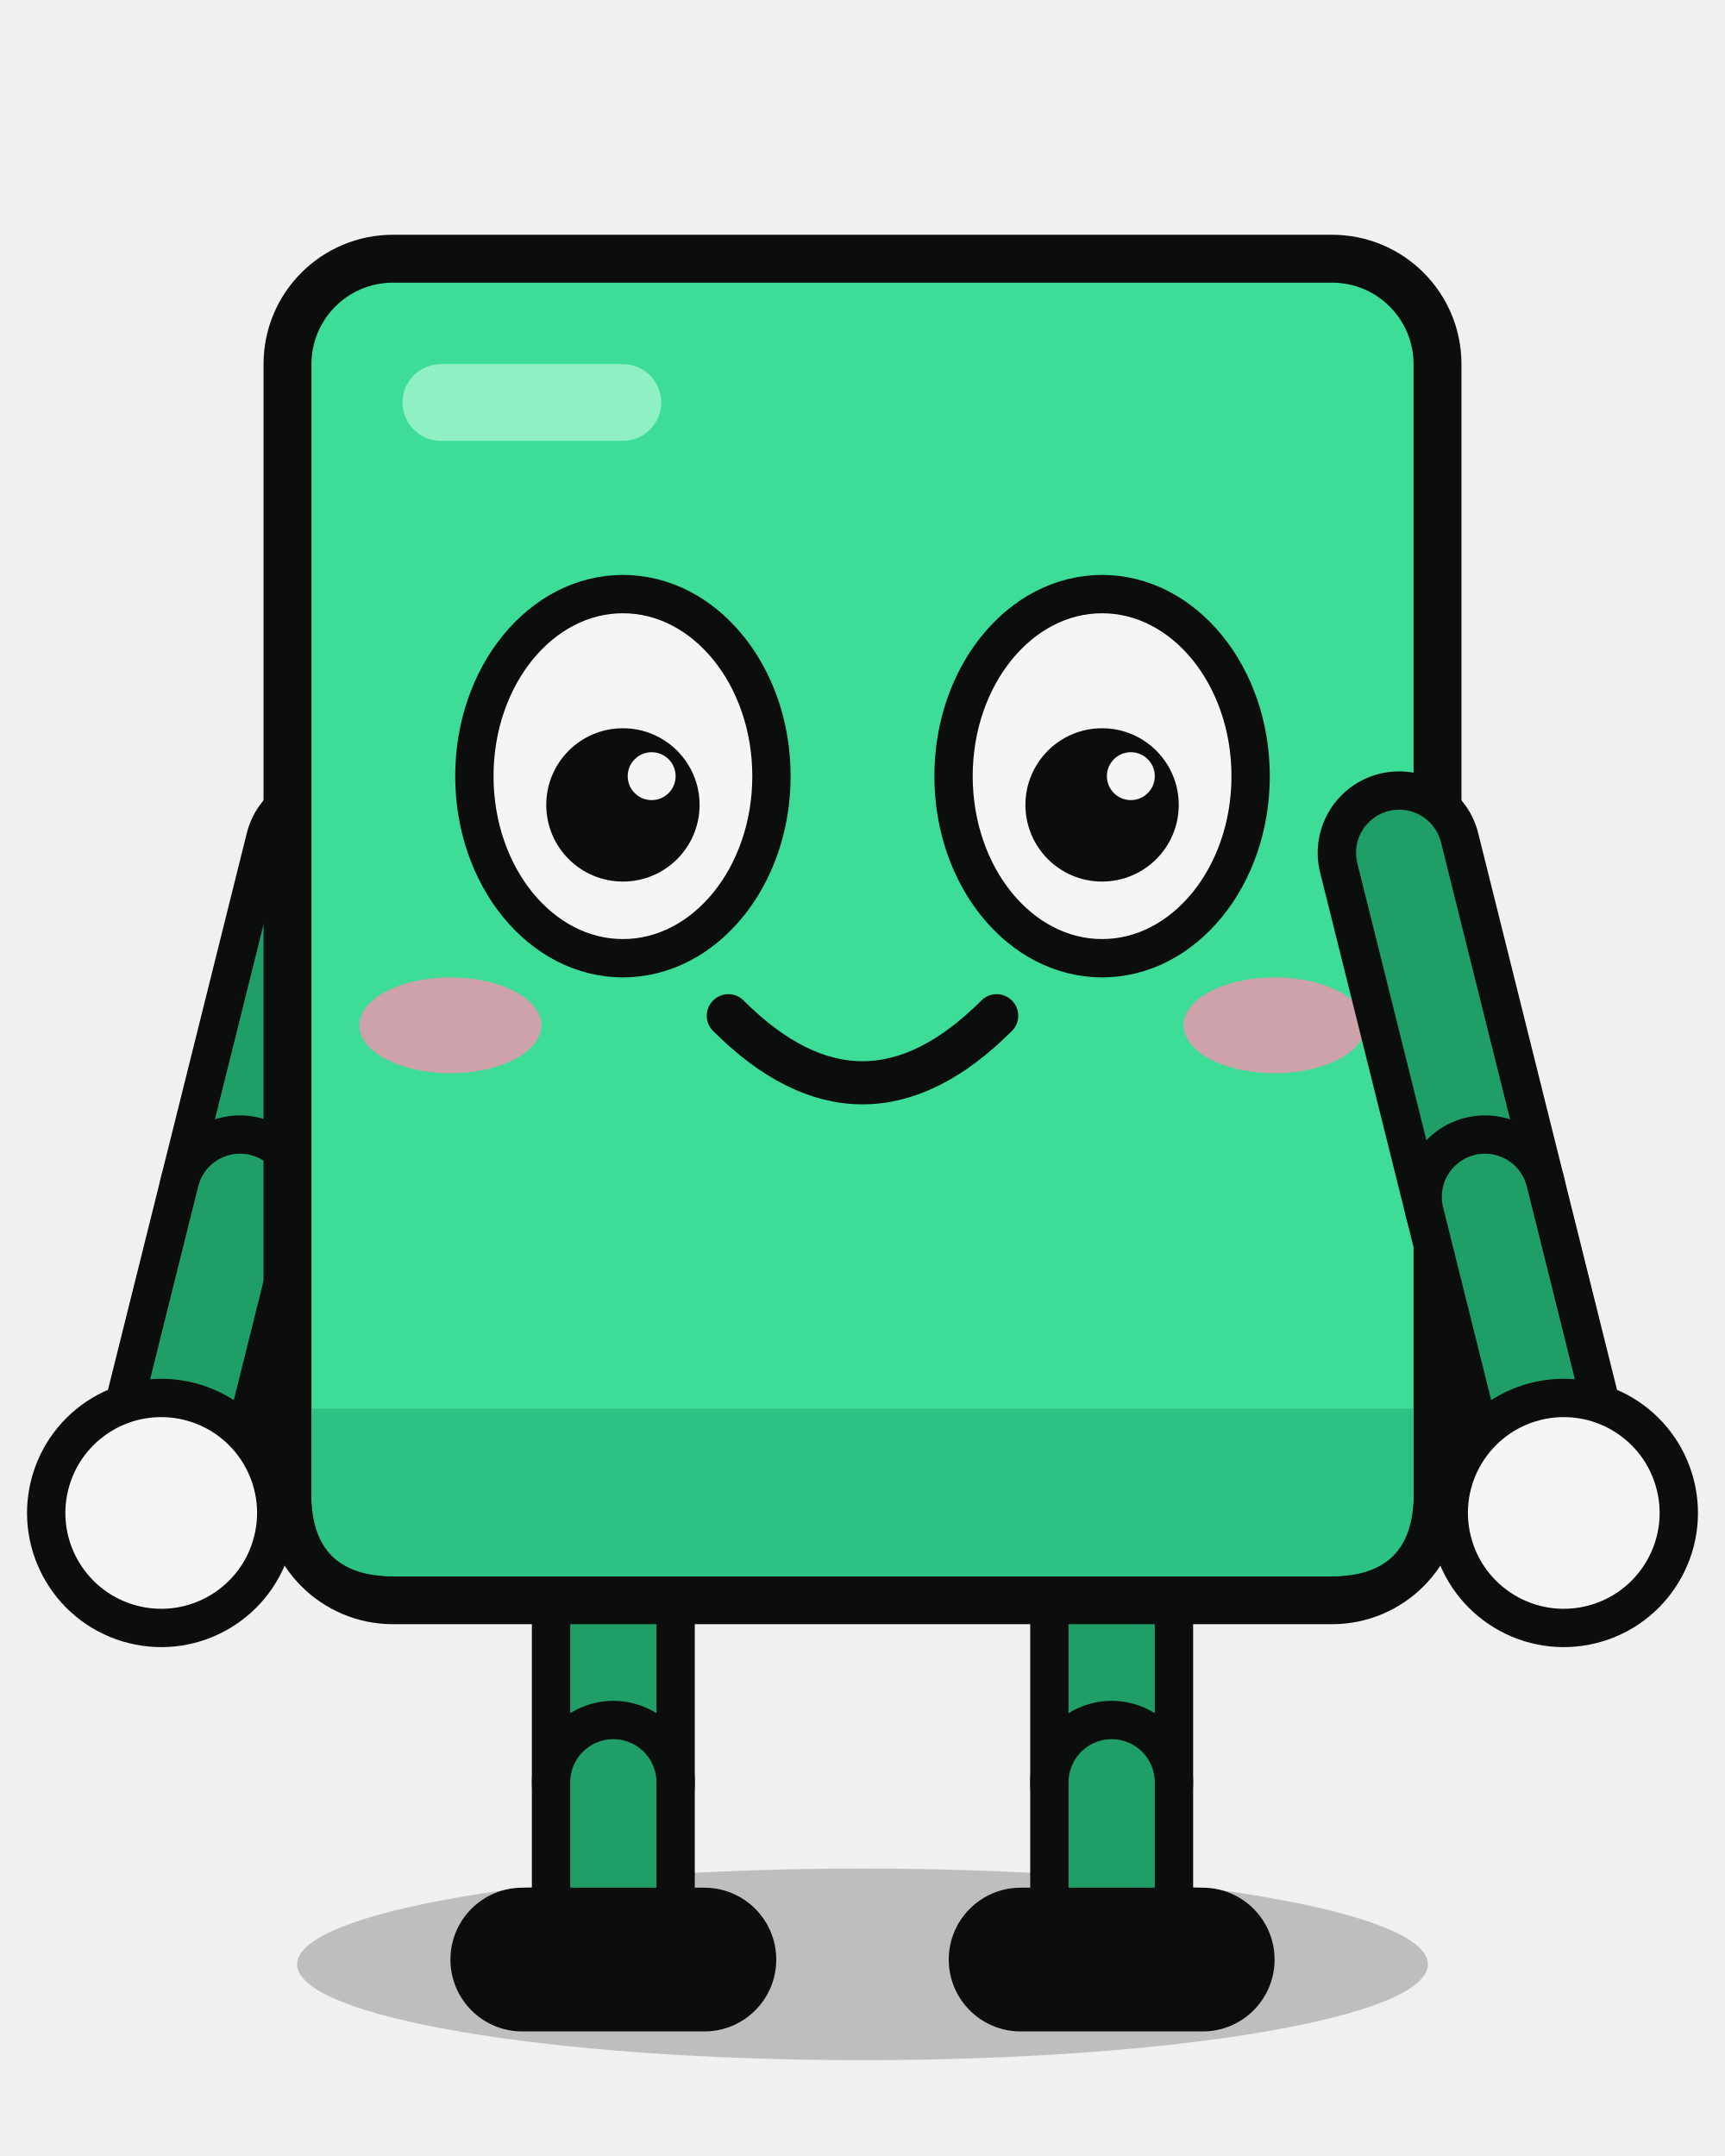
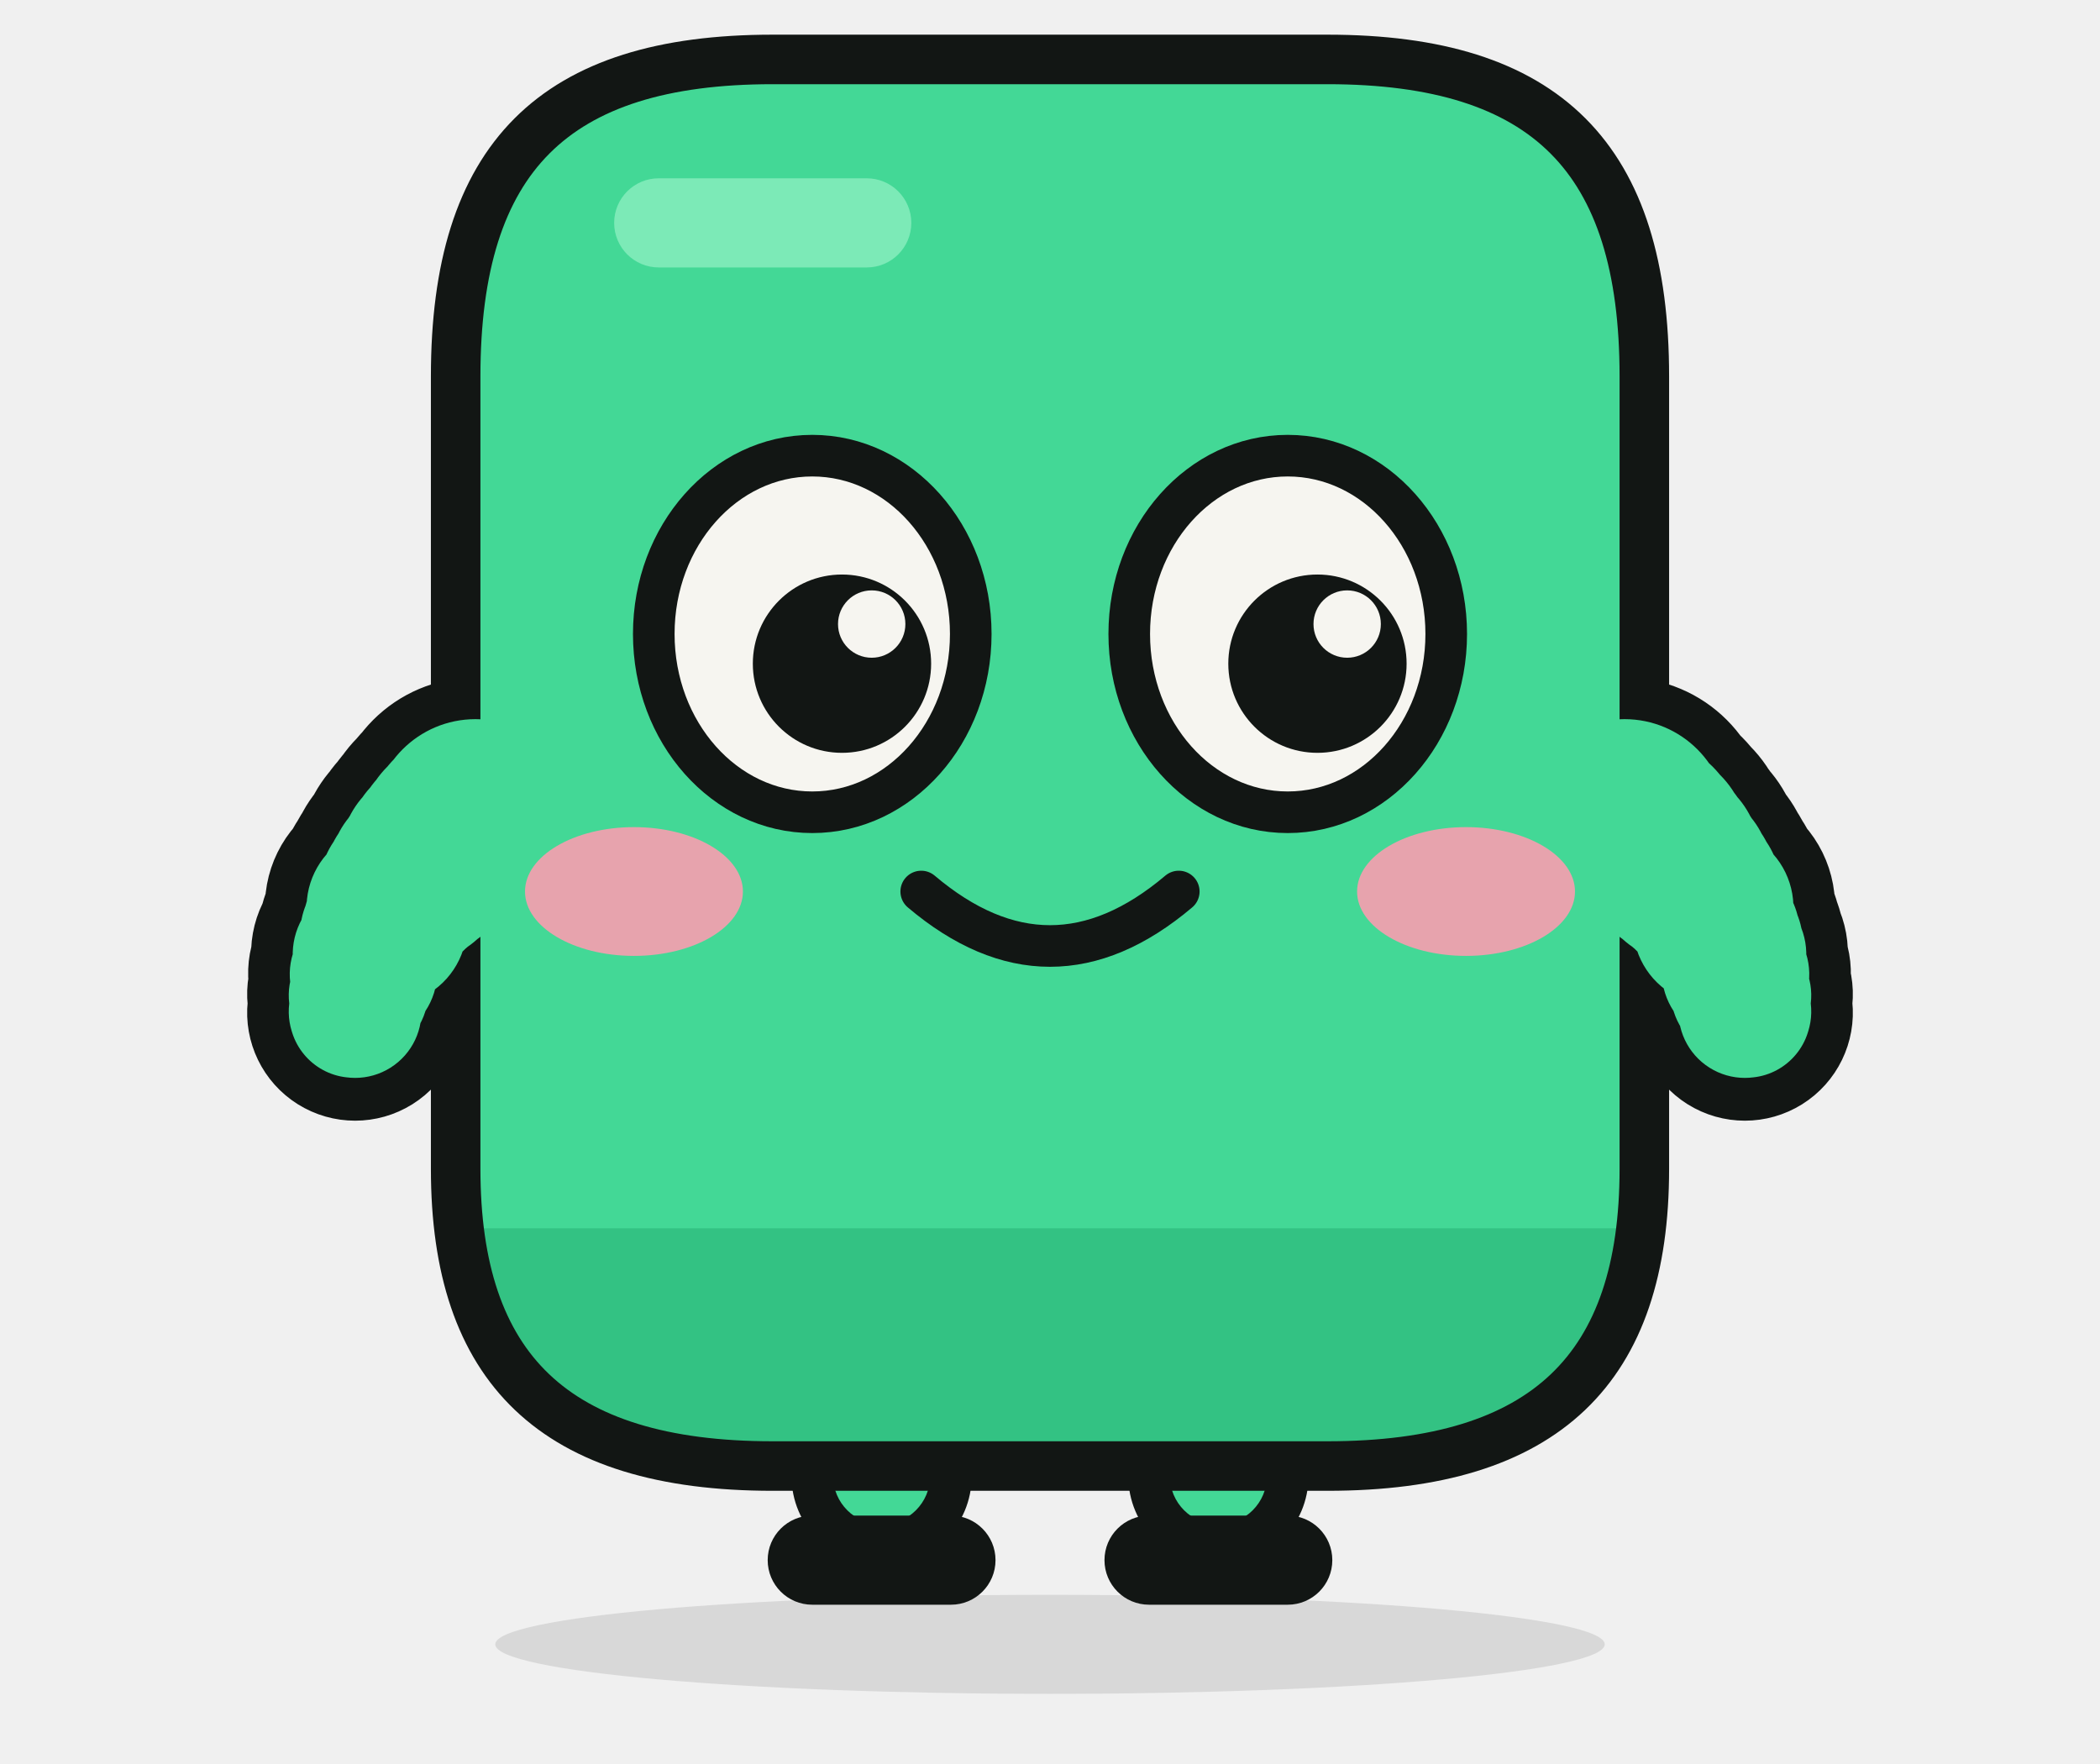
- <svg xmlns="http://www.w3.org/2000/svg" viewBox="-180 -410 360 450" role="img" aria-label="Blink, the Blinkling companion">
-   <g class="mascot mascot-blink" transform="translate(0,0) rotate(0) scale(1,1)">
-     <ellipse cx="0" cy="0" rx="118" ry="20" fill="#0c0e0d" opacity="0.22" transform="translate(0,0) rotate(0) scale(1,1)" />
-     <g transform="translate(0,0) rotate(0) scale(1,1)">
-       <g transform="translate(0,0) rotate(0) scale(1,1)">
-         <g transform="translate(-52,-78) rotate(0) scale(1,1)">
-           <g>
-             <line x1="0" y1="0" x2="0" y2="40" stroke="#0c0e0d" stroke-width="34" stroke-linecap="round" />
-             <line x1="0" y1="0" x2="0" y2="40" stroke="#1f9e68" stroke-width="18" stroke-linecap="round" />
-             <g transform="translate(0,40) rotate(0) scale(1,1)">
-               <line x1="0" y1="0" x2="0" y2="30" stroke="#0c0e0d" stroke-width="34" stroke-linecap="round" />
-               <line x1="0" y1="0" x2="0" y2="30" stroke="#1f9e68" stroke-width="18" stroke-linecap="round" />
-               <rect x="-34" y="22" width="68" height="30" rx="15" fill="#0c0e0d" />
-             </g>
-           </g>
-         </g>
-         <g transform="translate(52,-78) rotate(0) scale(1,1)">
-           <g>
-             <line x1="0" y1="0" x2="0" y2="40" stroke="#0c0e0d" stroke-width="34" stroke-linecap="round" />
-             <line x1="0" y1="0" x2="0" y2="40" stroke="#1f9e68" stroke-width="18" stroke-linecap="round" />
-             <g transform="translate(0,40) rotate(0) scale(1,1)">
-               <line x1="0" y1="0" x2="0" y2="30" stroke="#0c0e0d" stroke-width="34" stroke-linecap="round" />
-               <line x1="0" y1="0" x2="0" y2="30" stroke="#1f9e68" stroke-width="18" stroke-linecap="round" />
-               <rect x="-34" y="22" width="68" height="30" rx="15" fill="#0c0e0d" />
-             </g>
-           </g>
-         </g>
-         <g transform="translate(-112,-232) rotate(14) scale(1,1)">
-           <g>
-             <line x1="0" y1="0" x2="0" y2="74" stroke="#0c0e0d" stroke-width="34" stroke-linecap="round" />
-             <line x1="0" y1="0" x2="0" y2="74" stroke="#1f9e68" stroke-width="18" stroke-linecap="round" />
-             <g transform="translate(0,74) rotate(0) scale(1,1)">
-               <line x1="0" y1="0" x2="0" y2="62" stroke="#0c0e0d" stroke-width="34" stroke-linecap="round" />
-               <line x1="0" y1="0" x2="0" y2="62" stroke="#1f9e68" stroke-width="18" stroke-linecap="round" />
-               <circle cx="0" cy="68" r="24" fill="#f5f5f4" stroke="#0c0e0d" stroke-width="8" />
-             </g>
-           </g>
-         </g>
-         <g>
-           <rect x="-120" y="-356" width="240" height="280" rx="22" fill="#3ddc97" stroke="#0c0e0d" stroke-width="10" />
-           <path d="M -115 -116 H 115 V -98 Q 115 -81 98 -81 H -98 Q -115 -81 -115 -98 Z" fill="#2cc283" />
-           <rect x="-96" y="-334" width="54" height="16" rx="8" fill="#8ff0c4" />
-           <g transform="translate(0,-248) rotate(0) scale(1,1)">
-             <g transform="translate(0,0) rotate(0) scale(1,1)">
-               <ellipse cx="-50" cy="0" rx="31" ry="38" fill="#f5f5f4" stroke="#0c0e0d" stroke-width="8" />
-               <ellipse cx="50" cy="0" rx="31" ry="38" fill="#f5f5f4" stroke="#0c0e0d" stroke-width="8" />
-               <g transform="translate(0,0) rotate(0) scale(1,1)">
-                 <circle cx="-50" cy="6" r="16" fill="#0c0e0d" />
-                 <circle cx="-44" cy="0" r="5" fill="#f5f5f4" />
-                 <circle cx="50" cy="6" r="16" fill="#0c0e0d" />
-                 <circle cx="56" cy="0" r="5" fill="#f5f5f4" />
-               </g>
-             </g>
-             <g opacity="0.75">
-               <ellipse cx="-86" cy="52" rx="19" ry="10" fill="#ff8fb1" />
-               <ellipse cx="86" cy="52" rx="19" ry="10" fill="#ff8fb1" />
-             </g>
-             <path d="M -28 50 Q 0 78 28 50" fill="none" stroke="#0c0e0d" stroke-width="9" stroke-linecap="round" />
-             <path d="M -26 48 Q 0 44 26 48 Q 24 88 0 90 Q -24 88 -26 48 Z" fill="#0c0e0d" opacity="0">
-               <path d="M -14 76 Q 0 66 14 76 Q 8 86 0 87 Q -8 86 -14 76 Z" fill="#ff8fb1" opacity="1" />
-             </path>
-           </g>
-         </g>
-         <g transform="translate(112,-232) rotate(-14) scale(1,1)">
-           <g>
-             <line x1="0" y1="0" x2="0" y2="74" stroke="#0c0e0d" stroke-width="34" stroke-linecap="round" />
-             <line x1="0" y1="0" x2="0" y2="74" stroke="#1f9e68" stroke-width="18" stroke-linecap="round" />
-             <g transform="translate(0,74) rotate(0) scale(1,1)">
-               <line x1="0" y1="0" x2="0" y2="62" stroke="#0c0e0d" stroke-width="34" stroke-linecap="round" />
-               <line x1="0" y1="0" x2="0" y2="62" stroke="#1f9e68" stroke-width="18" stroke-linecap="round" />
-               <circle cx="0" cy="68" r="24" fill="#f5f5f4" stroke="#0c0e0d" stroke-width="8" />
-             </g>
-           </g>
-         </g>
+ <svg xmlns="http://www.w3.org/2000/svg" viewBox="-6 28 212 178" role="img" aria-label="Blink, the Blinkling companion">
+   <ellipse cx="100" cy="194" rx="56" ry="5" fill="#000" opacity="0.1" />
+   <g transform="translate(0 0) rotate(0 100 190)">
+     <g>
+       <path d="M76 166a7 7 0 1 0 14 0a7 7 0 1 0 -14 0ZM76 167.4a7 7 0 1 0 14 0a7 7 0 1 0 -14 0ZM76 168.8a7 7 0 1 0 14 0a7 7 0 1 0 -14 0ZM76 170.1a7 7 0 1 0 14 0a7 7 0 1 0 -14 0ZM76 171.5a7 7 0 1 0 14 0a7 7 0 1 0 -14 0ZM76 172.9a7 7 0 1 0 14 0a7 7 0 1 0 -14 0ZM76 174.3a7 7 0 1 0 14 0a7 7 0 1 0 -14 0ZM76 175.6a7 7 0 1 0 14 0a7 7 0 1 0 -14 0ZM76 177a7 7 0 1 0 14 0a7 7 0 1 0 -14 0Z" fill="#121614" stroke="#121614" stroke-width="4.2" stroke-linejoin="round" />
+       <path d="M78.1 166a4.9 4.9 0 1 0 9.8 0a4.9 4.9 0 1 0 -9.8 0ZM78.1 167.4a4.9 4.9 0 1 0 9.8 0a4.9 4.9 0 1 0 -9.8 0ZM78.1 168.8a4.9 4.9 0 1 0 9.8 0a4.9 4.9 0 1 0 -9.8 0ZM78.1 170.1a4.9 4.9 0 1 0 9.8 0a4.9 4.9 0 1 0 -9.8 0ZM78.1 171.5a4.9 4.9 0 1 0 9.8 0a4.9 4.9 0 1 0 -9.8 0ZM78.1 172.9a4.9 4.9 0 1 0 9.8 0a4.9 4.9 0 1 0 -9.8 0ZM78.1 174.3a4.9 4.9 0 1 0 9.8 0a4.9 4.9 0 1 0 -9.8 0ZM78.1 175.6a4.9 4.9 0 1 0 9.8 0a4.9 4.9 0 1 0 -9.8 0ZM78.1 177a4.9 4.9 0 1 0 9.8 0a4.9 4.9 0 1 0 -9.8 0Z" fill="#43d896" />
+     </g>
+     <g transform="translate(83 185.5) rotate(0)">
+       <rect x="-11.5" y="-4.5" width="23" height="9" rx="4.5" fill="#121614" />
+     </g>
+     <g>
+       <path d="M110 166a7 7 0 1 0 14 0a7 7 0 1 0 -14 0ZM110 167.4a7 7 0 1 0 14 0a7 7 0 1 0 -14 0ZM110 168.8a7 7 0 1 0 14 0a7 7 0 1 0 -14 0ZM110 170.1a7 7 0 1 0 14 0a7 7 0 1 0 -14 0ZM110 171.5a7 7 0 1 0 14 0a7 7 0 1 0 -14 0ZM110 172.9a7 7 0 1 0 14 0a7 7 0 1 0 -14 0ZM110 174.3a7 7 0 1 0 14 0a7 7 0 1 0 -14 0ZM110 175.6a7 7 0 1 0 14 0a7 7 0 1 0 -14 0ZM110 177a7 7 0 1 0 14 0a7 7 0 1 0 -14 0Z" fill="#121614" stroke="#121614" stroke-width="4.2" stroke-linejoin="round" />
+       <path d="M112.1 166a4.9 4.9 0 1 0 9.8 0a4.9 4.9 0 1 0 -9.8 0ZM112.1 167.4a4.9 4.9 0 1 0 9.8 0a4.9 4.9 0 1 0 -9.8 0ZM112.1 168.8a4.9 4.9 0 1 0 9.8 0a4.9 4.9 0 1 0 -9.8 0ZM112.1 170.1a4.9 4.9 0 1 0 9.8 0a4.9 4.9 0 1 0 -9.8 0ZM112.1 171.5a4.9 4.9 0 1 0 9.8 0a4.9 4.9 0 1 0 -9.8 0ZM112.1 172.9a4.9 4.9 0 1 0 9.8 0a4.9 4.9 0 1 0 -9.8 0ZM112.1 174.3a4.9 4.9 0 1 0 9.8 0a4.9 4.9 0 1 0 -9.8 0ZM112.1 175.6a4.9 4.9 0 1 0 9.8 0a4.9 4.9 0 1 0 -9.8 0ZM112.1 177a4.9 4.9 0 1 0 9.8 0a4.9 4.9 0 1 0 -9.8 0Z" fill="#43d896" />
+     </g>
+     <g transform="translate(117 185.5) rotate(0)">
+       <rect x="-11.5" y="-4.5" width="23" height="9" rx="4.5" fill="#121614" />
+     </g>
+     <clipPath id="bclogo">
+       <path d="M72 34H128C150.1 34 160 43.92 160 66V146C160 166.1 150.1 176 128 176H72C49.9 176 40 166.1 40 146V66C40 43.92 49.9 34 72 34Z" />
+     </clipPath>
+     <path class="blink-body" d="M72 34H128C150.1 34 160 43.92 160 66V146C160 166.1 150.1 176 128 176H72C49.9 176 40 166.1 40 146V66C40 43.92 49.9 34 72 34Z" fill="#43d896" />
+     <rect x="0" y="152" width="200" height="40" fill="#33c283" clip-path="url(#bclogo)" />
+     <path d="M72 34H128C150.1 34 160 43.92 160 66V146C160 166.1 150.1 176 128 176H72C49.9 176 40 166.1 40 146V66C40 43.92 49.9 34 72 34Z" fill="none" stroke="#121614" stroke-width="5" stroke-linejoin="round" />
+     <mask id="amlogoL" maskUnits="userSpaceOnUse" x="-200" y="-200" width="600" height="600">
+       <rect x="-200" y="-200" width="600" height="600" fill="#fff" />
+       <circle cx="42" cy="111" r="20.3" fill="#000" clip-path="url(#bclogo)" />
+     </mask>
+     <path d="M29.5 111a12.5 12.5 0 1 0 25 0a12.5 12.5 0 1 0 -25 0ZM28.8 111.7a12.2 12.2 0 1 0 24.4 0a12.2 12.2 0 1 0 -24.4 0ZM28.1 112.4a12 12 0 1 0 24 0a12 12 0 1 0 -24 0ZM27.5 113.1a11.8 11.8 0 1 0 23.6 0a11.8 11.8 0 1 0 -23.6 0ZM26.8 113.9a11.6 11.6 0 1 0 23.2 0a11.6 11.6 0 1 0 -23.2 0ZM26.2 114.6a11.4 11.4 0 1 0 22.8 0a11.4 11.4 0 1 0 -22.8 0ZM25.7 115.4a11.2 11.2 0 1 0 22.4 0a11.2 11.2 0 1 0 -22.4 0ZM25.1 116.2a11 11 0 1 0 22.1 0a11 11 0 1 0 -22.1 0ZM24.6 117a10.8 10.8 0 1 0 21.7 0a10.8 10.8 0 1 0 -21.7 0ZM24.1 117.8a10.7 10.7 0 1 0 21.4 0a10.7 10.7 0 1 0 -21.4 0ZM23.7 118.7a10.5 10.5 0 1 0 21 0a10.5 10.5 0 1 0 -21 0ZM23.3 119.6a10.3 10.3 0 1 0 20.7 0a10.3 10.3 0 1 0 -20.7 0ZM22.9 120.5a10.2 10.2 0 1 0 20.3 0a10.2 10.2 0 1 0 -20.3 0ZM22.5 121.4a10 10 0 1 0 20 0a10 10 0 1 0 -20 0ZM22.2 122.3a9.8 9.8 0 1 0 19.7 0a9.8 9.8 0 1 0 -19.7 0ZM22 123.2a9.7 9.7 0 1 0 19.4 0a9.7 9.7 0 1 0 -19.4 0ZM21.7 124.2a9.5 9.5 0 1 0 19 0a9.5 9.5 0 1 0 -19 0ZM21.5 125.2a9.4 9.4 0 1 0 18.7 0a9.4 9.4 0 1 0 -18.7 0ZM21.4 126.2a9.2 9.2 0 1 0 18.4 0a9.2 9.2 0 1 0 -18.4 0ZM21.2 127.2a9.1 9.1 0 1 0 18.1 0a9.1 9.1 0 1 0 -18.1 0ZM21.2 128.2a8.9 8.9 0 1 0 17.8 0a8.9 8.9 0 1 0 -17.8 0ZM21.1 129.3a8.8 8.8 0 1 0 17.5 0a8.8 8.8 0 1 0 -17.5 0ZM21.1 130.3a8.6 8.6 0 1 0 17.2 0a8.6 8.6 0 1 0 -17.2 0Z" fill="#121614" stroke="#121614" stroke-width="4.2" stroke-linejoin="round" mask="url(#amlogoL)" />
+     <path d="M31.6 111a10.4 10.4 0 1 0 20.8 0a10.4 10.4 0 1 0 -20.8 0ZM30.9 111.7a10.1 10.1 0 1 0 20.2 0a10.1 10.1 0 1 0 -20.2 0ZM30.2 112.4a9.9 9.9 0 1 0 19.8 0a9.9 9.9 0 1 0 -19.8 0ZM29.6 113.1a9.7 9.7 0 1 0 19.4 0a9.7 9.7 0 1 0 -19.4 0ZM28.9 113.9a9.5 9.5 0 1 0 19 0a9.5 9.5 0 1 0 -19 0ZM28.3 114.6a9.3 9.3 0 1 0 18.6 0a9.3 9.3 0 1 0 -18.6 0ZM27.8 115.4a9.1 9.1 0 1 0 18.2 0a9.1 9.1 0 1 0 -18.2 0ZM27.2 116.2a8.9 8.9 0 1 0 17.9 0a8.9 8.9 0 1 0 -17.9 0ZM26.7 117a8.7 8.7 0 1 0 17.5 0a8.7 8.7 0 1 0 -17.5 0ZM26.2 117.8a8.6 8.6 0 1 0 17.2 0a8.6 8.6 0 1 0 -17.2 0ZM25.8 118.7a8.4 8.4 0 1 0 16.8 0a8.4 8.4 0 1 0 -16.8 0ZM25.4 119.6a8.2 8.2 0 1 0 16.5 0a8.2 8.2 0 1 0 -16.5 0ZM25 120.5a8.1 8.1 0 1 0 16.1 0a8.1 8.1 0 1 0 -16.1 0ZM24.6 121.4a7.9 7.9 0 1 0 15.8 0a7.9 7.9 0 1 0 -15.8 0ZM24.3 122.3a7.7 7.7 0 1 0 15.5 0a7.7 7.7 0 1 0 -15.5 0ZM24.1 123.2a7.6 7.6 0 1 0 15.2 0a7.6 7.6 0 1 0 -15.2 0ZM23.8 124.2a7.4 7.4 0 1 0 14.8 0a7.4 7.4 0 1 0 -14.8 0ZM23.6 125.2a7.3 7.3 0 1 0 14.5 0a7.3 7.3 0 1 0 -14.5 0ZM23.5 126.2a7.1 7.1 0 1 0 14.2 0a7.1 7.1 0 1 0 -14.2 0ZM23.3 127.2a7 7 0 1 0 13.9 0a7 7 0 1 0 -13.9 0ZM23.3 128.2a6.8 6.8 0 1 0 13.6 0a6.8 6.8 0 1 0 -13.6 0ZM23.2 129.3a6.7 6.7 0 1 0 13.3 0a6.7 6.7 0 1 0 -13.3 0ZM23.2 130.3a6.5 6.5 0 1 0 13 0a6.5 6.5 0 1 0 -13 0Z" fill="#43d896" />
+     <mask id="amlogoR" maskUnits="userSpaceOnUse" x="-200" y="-200" width="600" height="600">
+       <rect x="-200" y="-200" width="600" height="600" fill="#fff" />
+       <circle cx="158" cy="111" r="20.3" fill="#000" clip-path="url(#bclogo)" />
+     </mask>
+     <path d="M145.5 111a12.5 12.5 0 1 0 25 0a12.5 12.5 0 1 0 -25 0ZM146.7 111.7a12.2 12.2 0 1 0 24.4 0a12.2 12.2 0 1 0 -24.4 0ZM147.9 112.4a12 12 0 1 0 24 0a12 12 0 1 0 -24 0ZM149 113.1a11.8 11.8 0 1 0 23.6 0a11.8 11.8 0 1 0 -23.6 0ZM150 113.9a11.6 11.6 0 1 0 23.2 0a11.6 11.6 0 1 0 -23.2 0ZM151 114.6a11.4 11.4 0 1 0 22.8 0a11.4 11.4 0 1 0 -22.8 0ZM151.9 115.4a11.2 11.2 0 1 0 22.4 0a11.2 11.2 0 1 0 -22.4 0ZM152.8 116.2a11 11 0 1 0 22.1 0a11 11 0 1 0 -22.1 0ZM153.7 117a10.8 10.8 0 1 0 21.7 0a10.8 10.8 0 1 0 -21.7 0ZM154.5 117.8a10.7 10.7 0 1 0 21.4 0a10.7 10.7 0 1 0 -21.4 0ZM155.3 118.7a10.5 10.5 0 1 0 21 0a10.5 10.5 0 1 0 -21 0ZM156.1 119.6a10.3 10.3 0 1 0 20.7 0a10.3 10.3 0 1 0 -20.7 0ZM156.8 120.5a10.2 10.2 0 1 0 20.3 0a10.2 10.2 0 1 0 -20.3 0ZM157.4 121.4a10 10 0 1 0 20 0a10 10 0 1 0 -20 0ZM158.1 122.3a9.8 9.8 0 1 0 19.7 0a9.8 9.8 0 1 0 -19.7 0ZM158.7 123.2a9.7 9.7 0 1 0 19.4 0a9.7 9.7 0 1 0 -19.4 0ZM159.2 124.2a9.5 9.5 0 1 0 19 0a9.5 9.5 0 1 0 -19 0ZM159.7 125.2a9.4 9.4 0 1 0 18.7 0a9.4 9.4 0 1 0 -18.7 0ZM160.2 126.2a9.2 9.2 0 1 0 18.4 0a9.2 9.2 0 1 0 -18.4 0ZM160.6 127.2a9.1 9.1 0 1 0 18.1 0a9.1 9.1 0 1 0 -18.1 0ZM161 128.2a8.9 8.9 0 1 0 17.8 0a8.9 8.9 0 1 0 -17.8 0ZM161.4 129.3a8.8 8.8 0 1 0 17.5 0a8.8 8.8 0 1 0 -17.5 0ZM161.7 130.3a8.6 8.6 0 1 0 17.2 0a8.6 8.6 0 1 0 -17.2 0Z" fill="#121614" stroke="#121614" stroke-width="4.2" stroke-linejoin="round" mask="url(#amlogoR)" />
+     <path d="M147.6 111a10.4 10.4 0 1 0 20.8 0a10.4 10.4 0 1 0 -20.8 0ZM148.8 111.7a10.1 10.1 0 1 0 20.2 0a10.1 10.1 0 1 0 -20.2 0ZM150 112.4a9.9 9.9 0 1 0 19.8 0a9.9 9.9 0 1 0 -19.8 0ZM151.1 113.1a9.7 9.7 0 1 0 19.4 0a9.7 9.7 0 1 0 -19.4 0ZM152.1 113.9a9.5 9.5 0 1 0 19 0a9.5 9.5 0 1 0 -19 0ZM153.1 114.6a9.3 9.3 0 1 0 18.6 0a9.3 9.3 0 1 0 -18.6 0ZM154 115.4a9.1 9.1 0 1 0 18.2 0a9.1 9.1 0 1 0 -18.2 0ZM154.9 116.2a8.9 8.9 0 1 0 17.9 0a8.9 8.9 0 1 0 -17.9 0ZM155.8 117a8.7 8.7 0 1 0 17.5 0a8.7 8.7 0 1 0 -17.5 0ZM156.6 117.8a8.6 8.6 0 1 0 17.2 0a8.6 8.6 0 1 0 -17.2 0ZM157.4 118.7a8.4 8.4 0 1 0 16.8 0a8.4 8.4 0 1 0 -16.8 0ZM158.2 119.6a8.2 8.2 0 1 0 16.5 0a8.2 8.2 0 1 0 -16.5 0ZM158.9 120.5a8.1 8.1 0 1 0 16.1 0a8.1 8.1 0 1 0 -16.1 0ZM159.5 121.4a7.9 7.9 0 1 0 15.8 0a7.9 7.9 0 1 0 -15.8 0ZM160.2 122.3a7.7 7.7 0 1 0 15.5 0a7.7 7.7 0 1 0 -15.5 0ZM160.8 123.2a7.6 7.6 0 1 0 15.2 0a7.6 7.6 0 1 0 -15.2 0ZM161.3 124.2a7.4 7.4 0 1 0 14.8 0a7.4 7.4 0 1 0 -14.8 0ZM161.8 125.2a7.3 7.3 0 1 0 14.5 0a7.3 7.3 0 1 0 -14.5 0ZM162.3 126.2a7.1 7.1 0 1 0 14.2 0a7.1 7.1 0 1 0 -14.2 0ZM162.7 127.2a7 7 0 1 0 13.9 0a7 7 0 1 0 -13.9 0ZM163.1 128.2a6.8 6.8 0 1 0 13.6 0a6.8 6.8 0 1 0 -13.6 0ZM163.5 129.3a6.7 6.7 0 1 0 13.3 0a6.7 6.7 0 1 0 -13.3 0ZM163.8 130.3a6.5 6.5 0 1 0 13 0a6.5 6.5 0 1 0 -13 0Z" fill="#43d896" />
+     <g transform="matrix(1 0 0 1 0 0)">
+       <rect x="56" y="46" width="30" height="9" rx="4.5" fill="#8ff0c2" opacity=".75" />
+       <ellipse cx="58" cy="118" rx="11" ry="6.5" fill="#e7a3ad" />
+       <ellipse cx="142" cy="118" rx="11" ry="6.5" fill="#e7a3ad" />
+       <clipPath id="elogo0">
+         <ellipse cx="76" cy="92" rx="16" ry="18" />
+       </clipPath>
+       <ellipse cx="76" cy="92" rx="16" ry="18" fill="#f6f5f0" />
+       <g clip-path="url(#elogo0)">
+         <circle class="blink-pupil" cx="79" cy="95" r="9" fill="#121614" />
+         <circle cx="82" cy="91" r="3.4" fill="#f6f5f0" />
      </g>
+       <ellipse cx="76" cy="92" rx="16" ry="18" fill="none" stroke="#121614" stroke-width="4.2" />
+       <clipPath id="elogo1">
+         <ellipse cx="124" cy="92" rx="16" ry="18" />
+       </clipPath>
+       <ellipse cx="124" cy="92" rx="16" ry="18" fill="#f6f5f0" />
+       <g clip-path="url(#elogo1)">
+         <circle class="blink-pupil" cx="127" cy="95" r="9" fill="#121614" />
+         <circle cx="130" cy="91" r="3.4" fill="#f6f5f0" />
+       </g>
+       <ellipse cx="124" cy="92" rx="16" ry="18" fill="none" stroke="#121614" stroke-width="4.2" />
+       <path d="M87 118Q100 129 113 118" fill="none" stroke="#121614" stroke-width="4.2" stroke-linecap="round" />
    </g>
  </g>
</svg>
